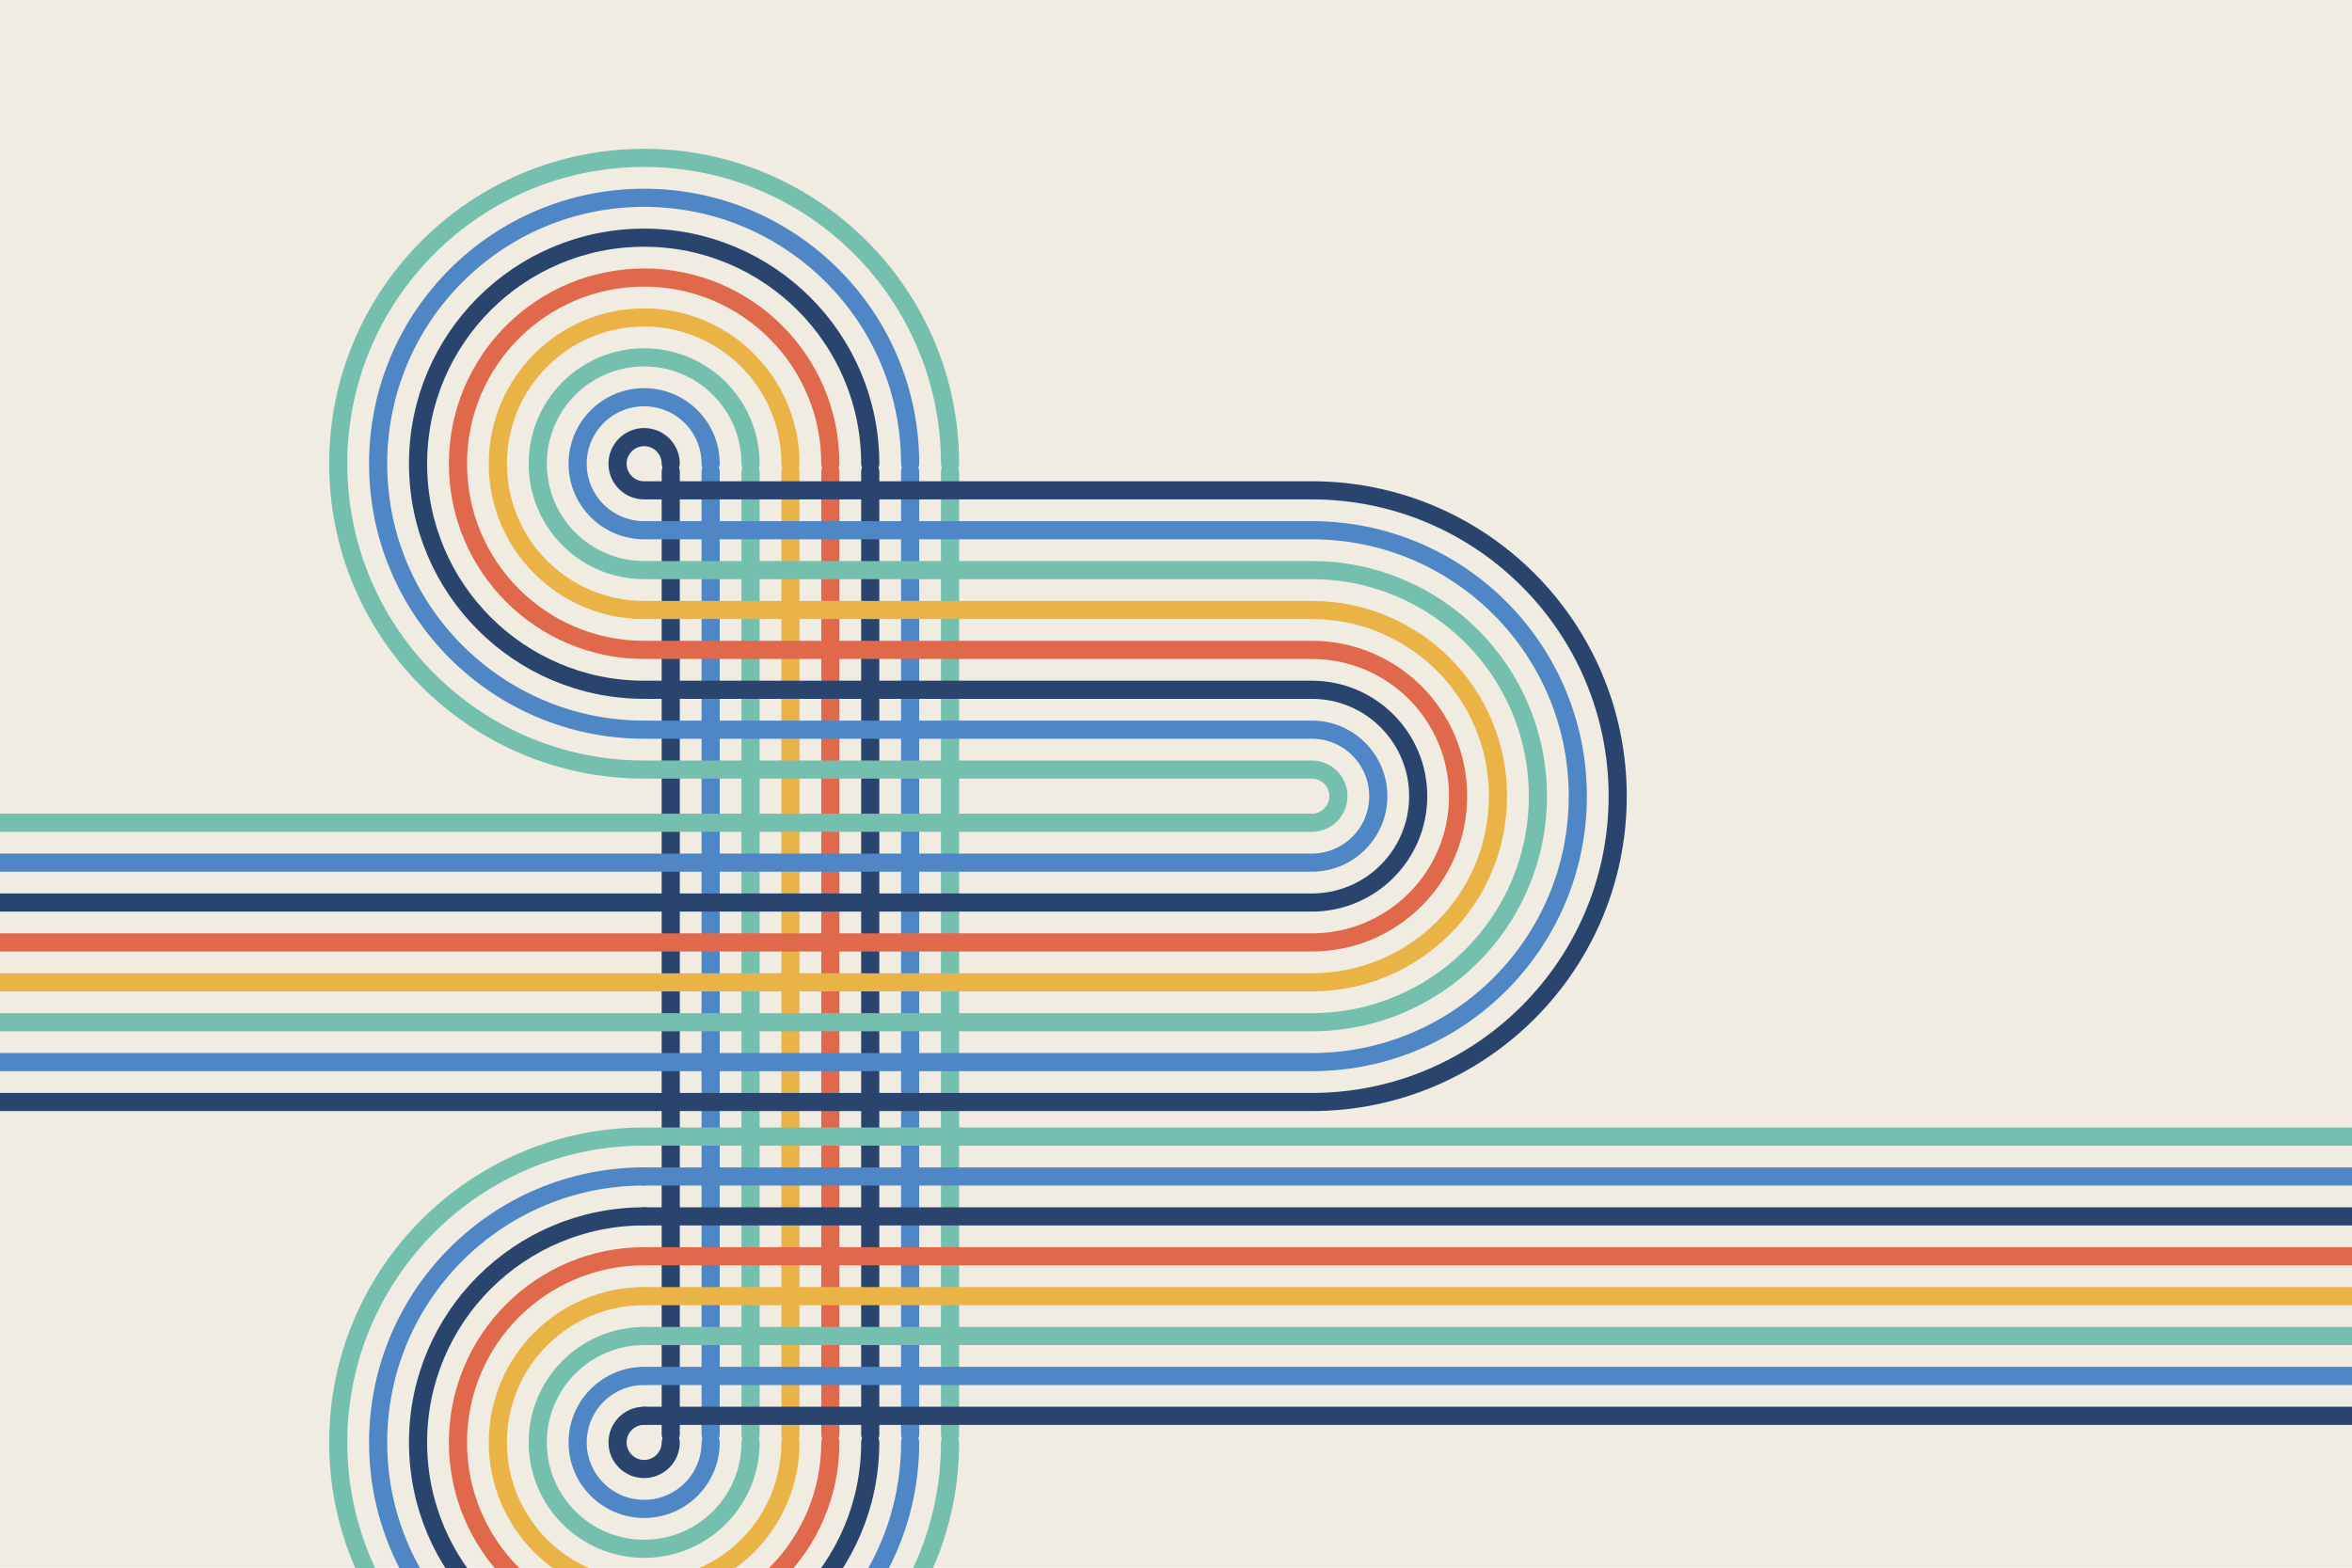
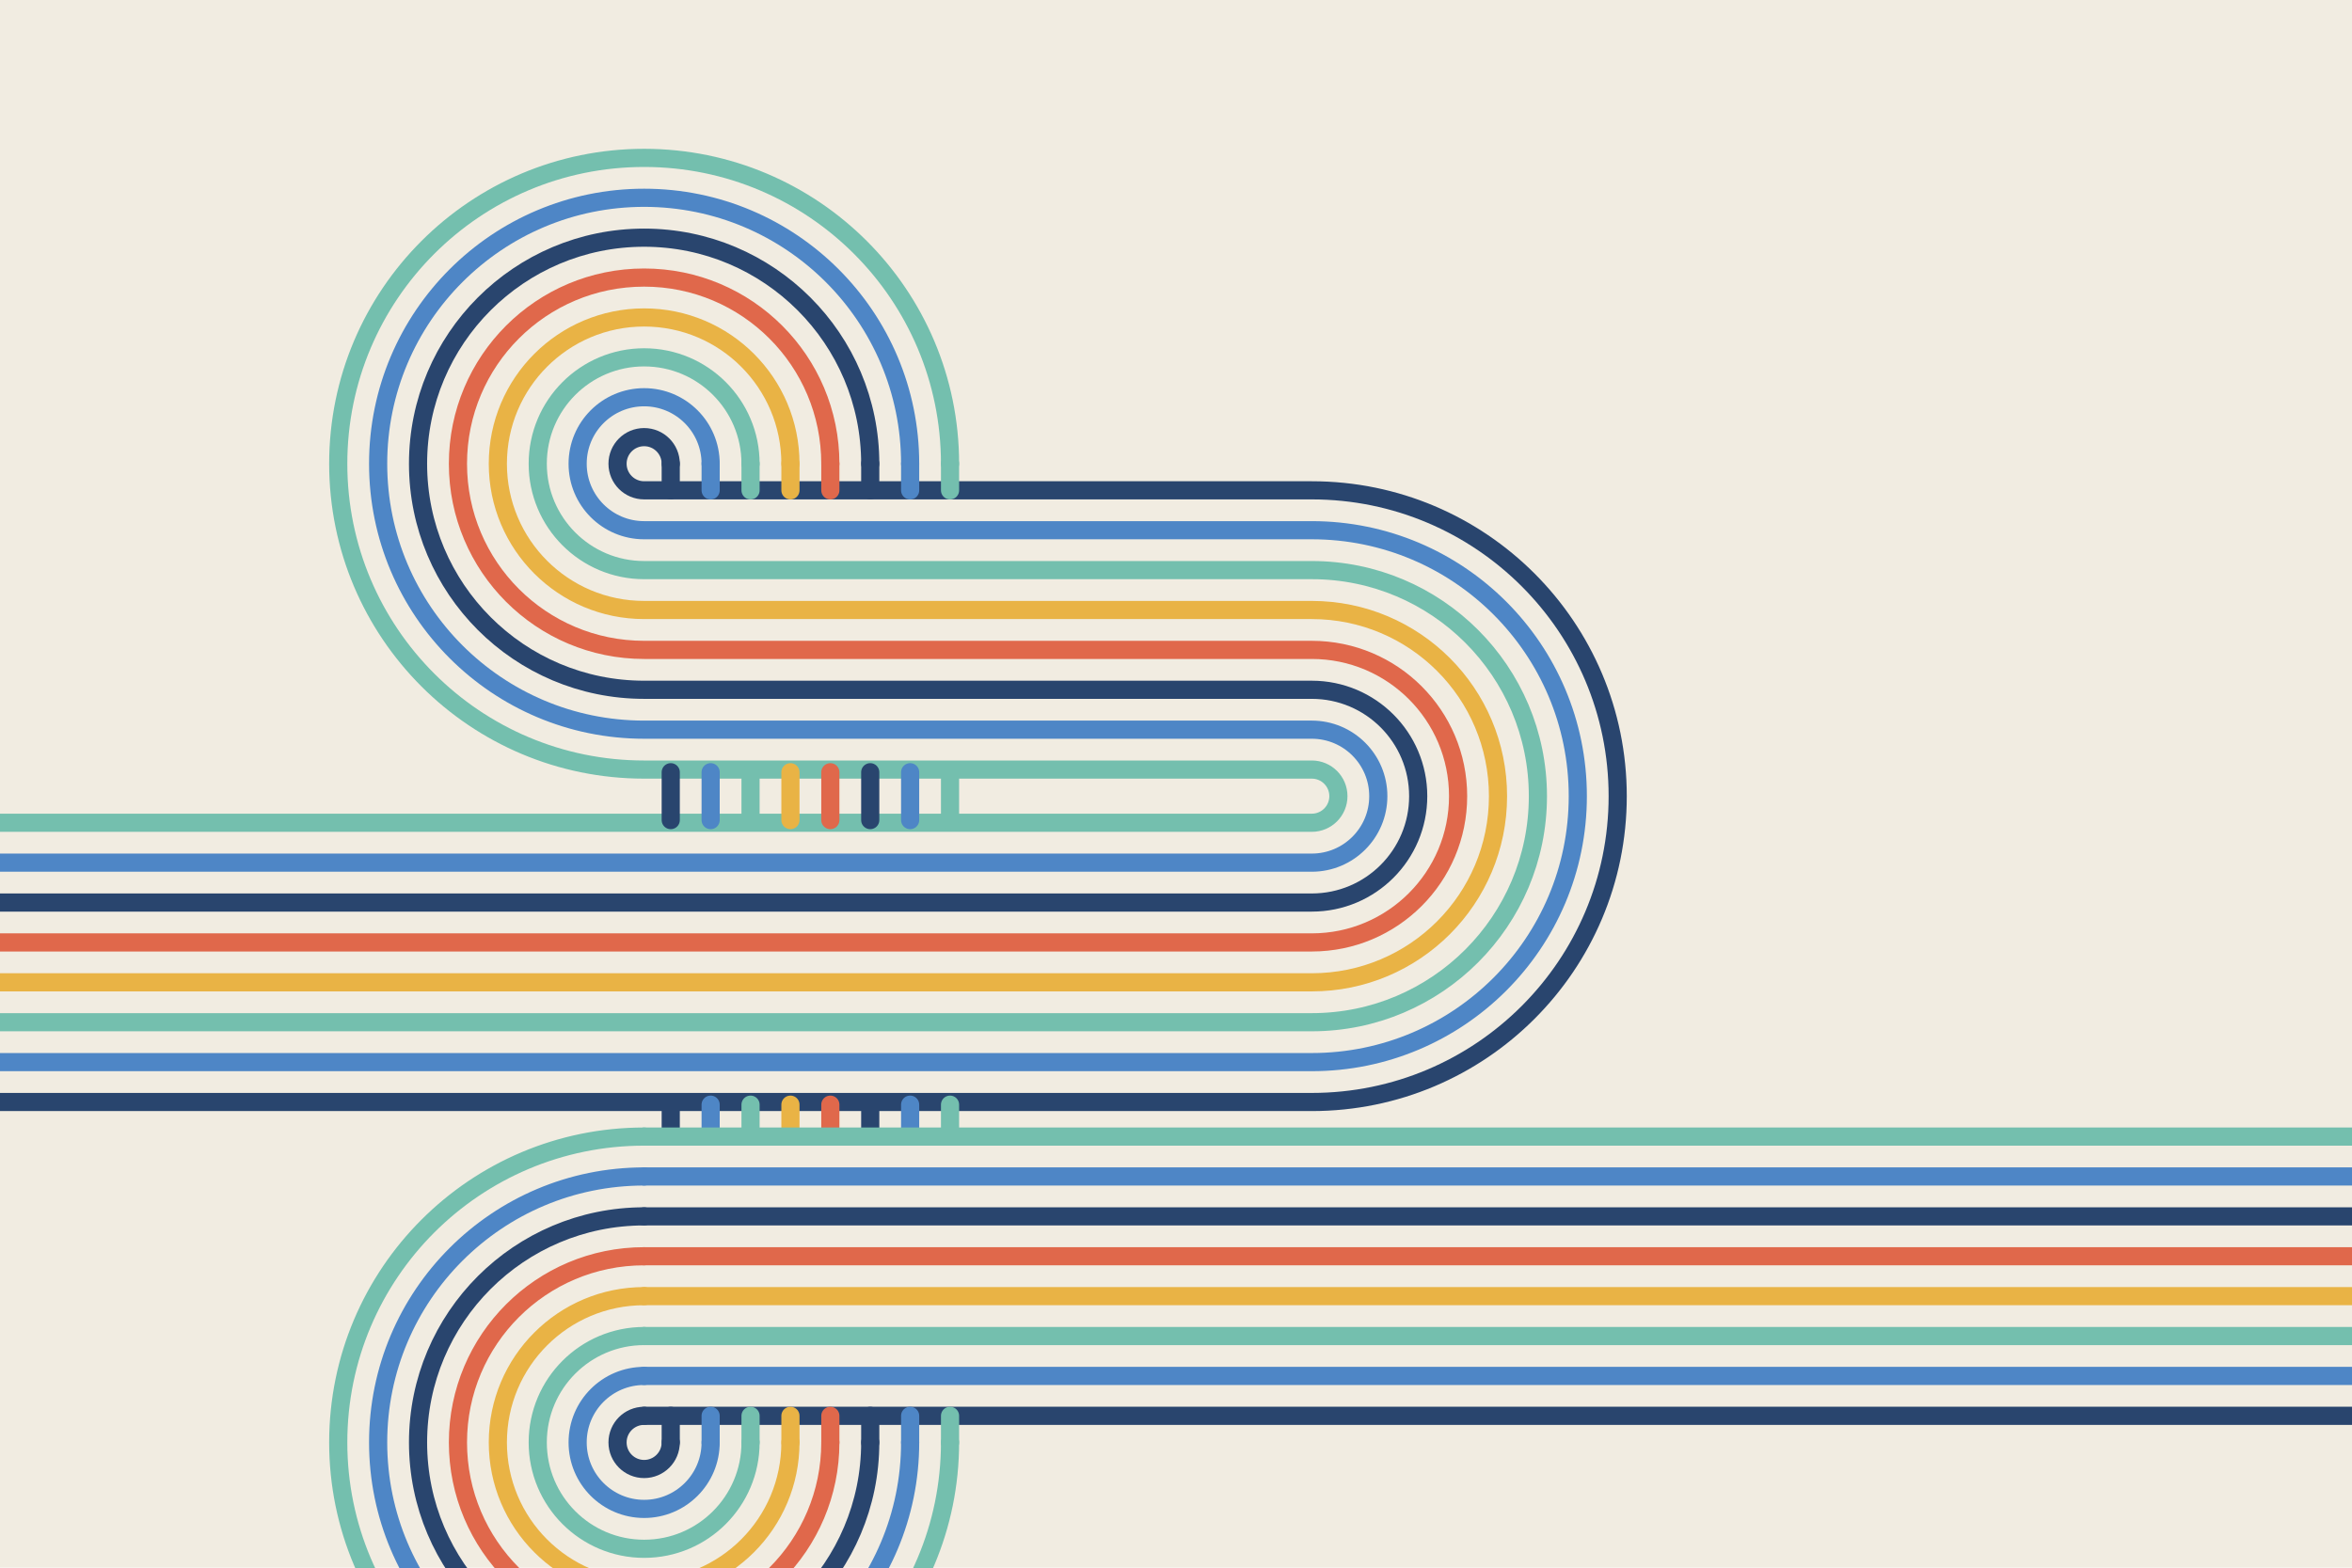
<svg xmlns="http://www.w3.org/2000/svg" viewBox="0 0 840 560" fill="none">
  <rect width="840" height="560" fill="#f1ece1" />
  <g transform="translate(60 -50) scale(0.95)">
-     <path fill="none" stroke="#29456e" stroke-width="6.82" stroke-linecap="round" d="M 189 230 V 592" />
-     <path fill="none" stroke="#4e86c6" stroke-width="6.82" stroke-linecap="round" d="M 204 230 V 592" />
-     <path fill="none" stroke="#74bfae" stroke-width="6.82" stroke-linecap="round" d="M 219 230 V 592" />
-     <path fill="none" stroke="#e9b345" stroke-width="6.82" stroke-linecap="round" d="M 234 230 V 592" />
-     <path fill="none" stroke="#e0684b" stroke-width="6.82" stroke-linecap="round" d="M 249 230 V 592" />
-     <path fill="none" stroke="#29456e" stroke-width="6.82" stroke-linecap="round" d="M 264 230 V 592" />
-     <path fill="none" stroke="#4e86c6" stroke-width="6.82" stroke-linecap="round" d="M 279 230 V 592" />
-     <path fill="none" stroke="#74bfae" stroke-width="6.82" stroke-linecap="round" d="M 294 230 V 592" />
-     <path fill="none" stroke="#29456e" stroke-width="6.82" stroke-linecap="round" stroke-linejoin="round" d="M 189.000 227 A 10.000 10.000 0 1 0 179 237.000 H 430 A 115.000 115.000 0 0 1 430 467.000 H -160" />
-     <path fill="none" stroke="#4e86c6" stroke-width="6.82" stroke-linecap="round" stroke-linejoin="round" d="M 204.000 227 A 25.000 25.000 0 1 0 179 252.000 H 430 A 100.000 100.000 0 0 1 430 452.000 H -160" />
-     <path fill="none" stroke="#74bfae" stroke-width="6.82" stroke-linecap="round" stroke-linejoin="round" d="M 219.000 227 A 40.000 40.000 0 1 0 179 267.000 H 430 A 85.000 85.000 0 0 1 430 437.000 H -160" />
-     <path fill="none" stroke="#e9b345" stroke-width="6.82" stroke-linecap="round" stroke-linejoin="round" d="M 234.000 227 A 55.000 55.000 0 1 0 179 282.000 H 430 A 70.000 70.000 0 0 1 430 422.000 H -160" />
-     <path fill="none" stroke="#e0684b" stroke-width="6.82" stroke-linecap="round" stroke-linejoin="round" d="M 249.000 227 A 70.000 70.000 0 1 0 179 297.000 H 430 A 55.000 55.000 0 0 1 430 407.000 H -160" />
-     <path fill="none" stroke="#29456e" stroke-width="6.82" stroke-linecap="round" stroke-linejoin="round" d="M 264.000 227 A 85.000 85.000 0 1 0 179 312.000 H 430 A 40.000 40.000 0 0 1 430 392.000 H -160" />
-     <path fill="none" stroke="#4e86c6" stroke-width="6.82" stroke-linecap="round" stroke-linejoin="round" d="M 279.000 227 A 100.000 100.000 0 1 0 179 327.000 H 430 A 25.000 25.000 0 0 1 430 377.000 H -160" />
-     <path fill="none" stroke="#74bfae" stroke-width="6.82" stroke-linecap="round" stroke-linejoin="round" d="M 294.000 227 A 115.000 115.000 0 1 0 179 342.000 H 430 A 10.000 10.000 0 0 1 430 362.000 H -160" />
-     <path fill="none" stroke="#29456e" stroke-width="6.82" stroke-linecap="round" stroke-linejoin="round" d="M 179 585.000 H 1000" />
-     <path fill="none" stroke="#29456e" stroke-width="6.82" stroke-linecap="round" stroke-linejoin="round" d="M 179 585.000 A 10.000 10.000 0 1 0 189.000 595" />
-     <path fill="none" stroke="#4e86c6" stroke-width="6.82" stroke-linecap="round" stroke-linejoin="round" d="M 179 570.000 H 1000" />
-     <path fill="none" stroke="#4e86c6" stroke-width="6.82" stroke-linecap="round" stroke-linejoin="round" d="M 179 570.000 A 25.000 25.000 0 1 0 204.000 595" />
-     <path fill="none" stroke="#74bfae" stroke-width="6.82" stroke-linecap="round" stroke-linejoin="round" d="M 179 555.000 H 1000" />
-     <path fill="none" stroke="#74bfae" stroke-width="6.82" stroke-linecap="round" stroke-linejoin="round" d="M 179 555.000 A 40.000 40.000 0 1 0 219.000 595" />
-     <path fill="none" stroke="#e9b345" stroke-width="6.82" stroke-linecap="round" stroke-linejoin="round" d="M 179 540.000 H 1000" />
-     <path fill="none" stroke="#e9b345" stroke-width="6.82" stroke-linecap="round" stroke-linejoin="round" d="M 179 540.000 A 55.000 55.000 0 1 0 234.000 595" />
-     <path fill="none" stroke="#e0684b" stroke-width="6.82" stroke-linecap="round" stroke-linejoin="round" d="M 179 525.000 H 1000" />
-     <path fill="none" stroke="#e0684b" stroke-width="6.82" stroke-linecap="round" stroke-linejoin="round" d="M 179 525.000 A 70.000 70.000 0 1 0 249.000 595" />
-     <path fill="none" stroke="#29456e" stroke-width="6.82" stroke-linecap="round" stroke-linejoin="round" d="M 179 510.000 H 1000" />
-     <path fill="none" stroke="#29456e" stroke-width="6.82" stroke-linecap="round" stroke-linejoin="round" d="M 179 510.000 A 85.000 85.000 0 1 0 264.000 595" />
-     <path fill="none" stroke="#4e86c6" stroke-width="6.82" stroke-linecap="round" stroke-linejoin="round" d="M 179 495.000 H 1000" />
-     <path fill="none" stroke="#4e86c6" stroke-width="6.82" stroke-linecap="round" stroke-linejoin="round" d="M 179 495.000 A 100.000 100.000 0 1 0 279.000 595" />
-     <path fill="none" stroke="#74bfae" stroke-width="6.82" stroke-linecap="round" stroke-linejoin="round" d="M 179 480.000 H 1000" />
-     <path fill="none" stroke="#74bfae" stroke-width="6.82" stroke-linecap="round" stroke-linejoin="round" d="M 179 480.000 A 115.000 115.000 0 1 0 294.000 595" />
+     <path fill="none" stroke="#29456e" stroke-width="6.825" stroke-linecap="round" stroke-linejoin="round" d="M 189.000 227 A 10.000 10.000 0 1 0 179 237.000 H 430 A 115.000 115.000 0 0 1 430 467.000 H -160" />
+     <path fill="none" stroke="#29456e" stroke-width="6.825" stroke-linecap="round" d="M 189.000 227 V 237" />
+     <path fill="none" stroke="#4e86c6" stroke-width="6.825" stroke-linecap="round" stroke-linejoin="round" d="M 204.000 227 A 25.000 25.000 0 1 0 179 252.000 H 430 A 100.000 100.000 0 0 1 430 452.000 H -160" />
+     <path fill="none" stroke="#4e86c6" stroke-width="6.825" stroke-linecap="round" d="M 204.000 227 V 237" />
+     <path fill="none" stroke="#74bfae" stroke-width="6.825" stroke-linecap="round" stroke-linejoin="round" d="M 219.000 227 A 40.000 40.000 0 1 0 179 267.000 H 430 A 85.000 85.000 0 0 1 430 437.000 H -160" />
+     <path fill="none" stroke="#74bfae" stroke-width="6.825" stroke-linecap="round" d="M 219.000 227 V 237" />
+     <path fill="none" stroke="#e9b345" stroke-width="6.825" stroke-linecap="round" stroke-linejoin="round" d="M 234.000 227 A 55.000 55.000 0 1 0 179 282.000 H 430 A 70.000 70.000 0 0 1 430 422.000 H -160" />
+     <path fill="none" stroke="#e9b345" stroke-width="6.825" stroke-linecap="round" d="M 234.000 227 V 237" />
+     <path fill="none" stroke="#e0684b" stroke-width="6.825" stroke-linecap="round" stroke-linejoin="round" d="M 249.000 227 A 70.000 70.000 0 1 0 179 297.000 H 430 A 55.000 55.000 0 0 1 430 407.000 H -160" />
+     <path fill="none" stroke="#e0684b" stroke-width="6.825" stroke-linecap="round" d="M 249.000 227 V 237" />
+     <path fill="none" stroke="#29456e" stroke-width="6.825" stroke-linecap="round" stroke-linejoin="round" d="M 264.000 227 A 85.000 85.000 0 1 0 179 312.000 H 430 A 40.000 40.000 0 0 1 430 392.000 H -160" />
+     <path fill="none" stroke="#29456e" stroke-width="6.825" stroke-linecap="round" d="M 264.000 227 V 237" />
+     <path fill="none" stroke="#4e86c6" stroke-width="6.825" stroke-linecap="round" stroke-linejoin="round" d="M 279.000 227 A 100.000 100.000 0 1 0 179 327.000 H 430 A 25.000 25.000 0 0 1 430 377.000 H -160" />
+     <path fill="none" stroke="#4e86c6" stroke-width="6.825" stroke-linecap="round" d="M 279.000 227 V 237" />
+     <path fill="none" stroke="#74bfae" stroke-width="6.825" stroke-linecap="round" stroke-linejoin="round" d="M 294.000 227 A 115.000 115.000 0 1 0 179 342.000 H 430 A 10.000 10.000 0 0 1 430 362.000 H -160" />
+     <path fill="none" stroke="#74bfae" stroke-width="6.825" stroke-linecap="round" d="M 294.000 227 V 237" />
+     <path fill="none" stroke="#29456e" stroke-width="6.825" stroke-linecap="round" d="M 189.000 343 V 361" />
+     <path fill="none" stroke="#4e86c6" stroke-width="6.825" stroke-linecap="round" d="M 204.000 343 V 361" />
+     <path fill="none" stroke="#74bfae" stroke-width="6.825" stroke-linecap="round" d="M 219.000 343 V 361" />
+     <path fill="none" stroke="#e9b345" stroke-width="6.825" stroke-linecap="round" d="M 234.000 343 V 361" />
+     <path fill="none" stroke="#e0684b" stroke-width="6.825" stroke-linecap="round" d="M 249.000 343 V 361" />
+     <path fill="none" stroke="#29456e" stroke-width="6.825" stroke-linecap="round" d="M 264.000 343 V 361" />
+     <path fill="none" stroke="#4e86c6" stroke-width="6.825" stroke-linecap="round" d="M 279.000 343 V 361" />
+     <path fill="none" stroke="#74bfae" stroke-width="6.825" stroke-linecap="round" d="M 294.000 343 V 361" />
+     <path fill="none" stroke="#29456e" stroke-width="6.825" stroke-linecap="round" d="M 189.000 468 V 479" />
+     <path fill="none" stroke="#4e86c6" stroke-width="6.825" stroke-linecap="round" d="M 204.000 468 V 479" />
+     <path fill="none" stroke="#74bfae" stroke-width="6.825" stroke-linecap="round" d="M 219.000 468 V 479" />
+     <path fill="none" stroke="#e9b345" stroke-width="6.825" stroke-linecap="round" d="M 234.000 468 V 479" />
+     <path fill="none" stroke="#e0684b" stroke-width="6.825" stroke-linecap="round" d="M 249.000 468 V 479" />
+     <path fill="none" stroke="#29456e" stroke-width="6.825" stroke-linecap="round" d="M 264.000 468 V 479" />
+     <path fill="none" stroke="#4e86c6" stroke-width="6.825" stroke-linecap="round" d="M 279.000 468 V 479" />
+     <path fill="none" stroke="#74bfae" stroke-width="6.825" stroke-linecap="round" d="M 294.000 468 V 479" />
+     <path fill="none" stroke="#29456e" stroke-width="6.825" stroke-linecap="round" stroke-linejoin="round" d="M 179 585.000 H 1025" />
+     <path fill="none" stroke="#29456e" stroke-width="6.825" stroke-linecap="round" stroke-linejoin="round" d="M 179 585.000 A 10.000 10.000 0 1 0 189.000 595" />
+     <path fill="none" stroke="#29456e" stroke-width="6.825" stroke-linecap="round" d="M 189.000 595 V 585" />
+     <path fill="none" stroke="#4e86c6" stroke-width="6.825" stroke-linecap="round" stroke-linejoin="round" d="M 179 570.000 H 1025" />
+     <path fill="none" stroke="#4e86c6" stroke-width="6.825" stroke-linecap="round" stroke-linejoin="round" d="M 179 570.000 A 25.000 25.000 0 1 0 204.000 595" />
+     <path fill="none" stroke="#4e86c6" stroke-width="6.825" stroke-linecap="round" d="M 204.000 595 V 585" />
+     <path fill="none" stroke="#74bfae" stroke-width="6.825" stroke-linecap="round" stroke-linejoin="round" d="M 179 555.000 H 1025" />
+     <path fill="none" stroke="#74bfae" stroke-width="6.825" stroke-linecap="round" stroke-linejoin="round" d="M 179 555.000 A 40.000 40.000 0 1 0 219.000 595" />
+     <path fill="none" stroke="#74bfae" stroke-width="6.825" stroke-linecap="round" d="M 219.000 595 V 585" />
+     <path fill="none" stroke="#e9b345" stroke-width="6.825" stroke-linecap="round" stroke-linejoin="round" d="M 179 540.000 H 1025" />
+     <path fill="none" stroke="#e9b345" stroke-width="6.825" stroke-linecap="round" stroke-linejoin="round" d="M 179 540.000 A 55.000 55.000 0 1 0 234.000 595" />
+     <path fill="none" stroke="#e9b345" stroke-width="6.825" stroke-linecap="round" d="M 234.000 595 V 585" />
+     <path fill="none" stroke="#e0684b" stroke-width="6.825" stroke-linecap="round" stroke-linejoin="round" d="M 179 525.000 H 1025" />
+     <path fill="none" stroke="#e0684b" stroke-width="6.825" stroke-linecap="round" stroke-linejoin="round" d="M 179 525.000 A 70.000 70.000 0 1 0 249.000 595" />
+     <path fill="none" stroke="#e0684b" stroke-width="6.825" stroke-linecap="round" d="M 249.000 595 V 585" />
+     <path fill="none" stroke="#29456e" stroke-width="6.825" stroke-linecap="round" stroke-linejoin="round" d="M 179 510.000 H 1025" />
+     <path fill="none" stroke="#29456e" stroke-width="6.825" stroke-linecap="round" stroke-linejoin="round" d="M 179 510.000 A 85.000 85.000 0 1 0 264.000 595" />
+     <path fill="none" stroke="#29456e" stroke-width="6.825" stroke-linecap="round" d="M 264.000 595 V 585" />
+     <path fill="none" stroke="#4e86c6" stroke-width="6.825" stroke-linecap="round" stroke-linejoin="round" d="M 179 495.000 H 1025" />
+     <path fill="none" stroke="#4e86c6" stroke-width="6.825" stroke-linecap="round" stroke-linejoin="round" d="M 179 495.000 A 100.000 100.000 0 1 0 279.000 595" />
+     <path fill="none" stroke="#4e86c6" stroke-width="6.825" stroke-linecap="round" d="M 279.000 595 V 585" />
+     <path fill="none" stroke="#74bfae" stroke-width="6.825" stroke-linecap="round" stroke-linejoin="round" d="M 179 480.000 H 1025" />
+     <path fill="none" stroke="#74bfae" stroke-width="6.825" stroke-linecap="round" stroke-linejoin="round" d="M 179 480.000 A 115.000 115.000 0 1 0 294.000 595" />
+     <path fill="none" stroke="#74bfae" stroke-width="6.825" stroke-linecap="round" d="M 294.000 595 V 585" />
  </g>
</svg>
